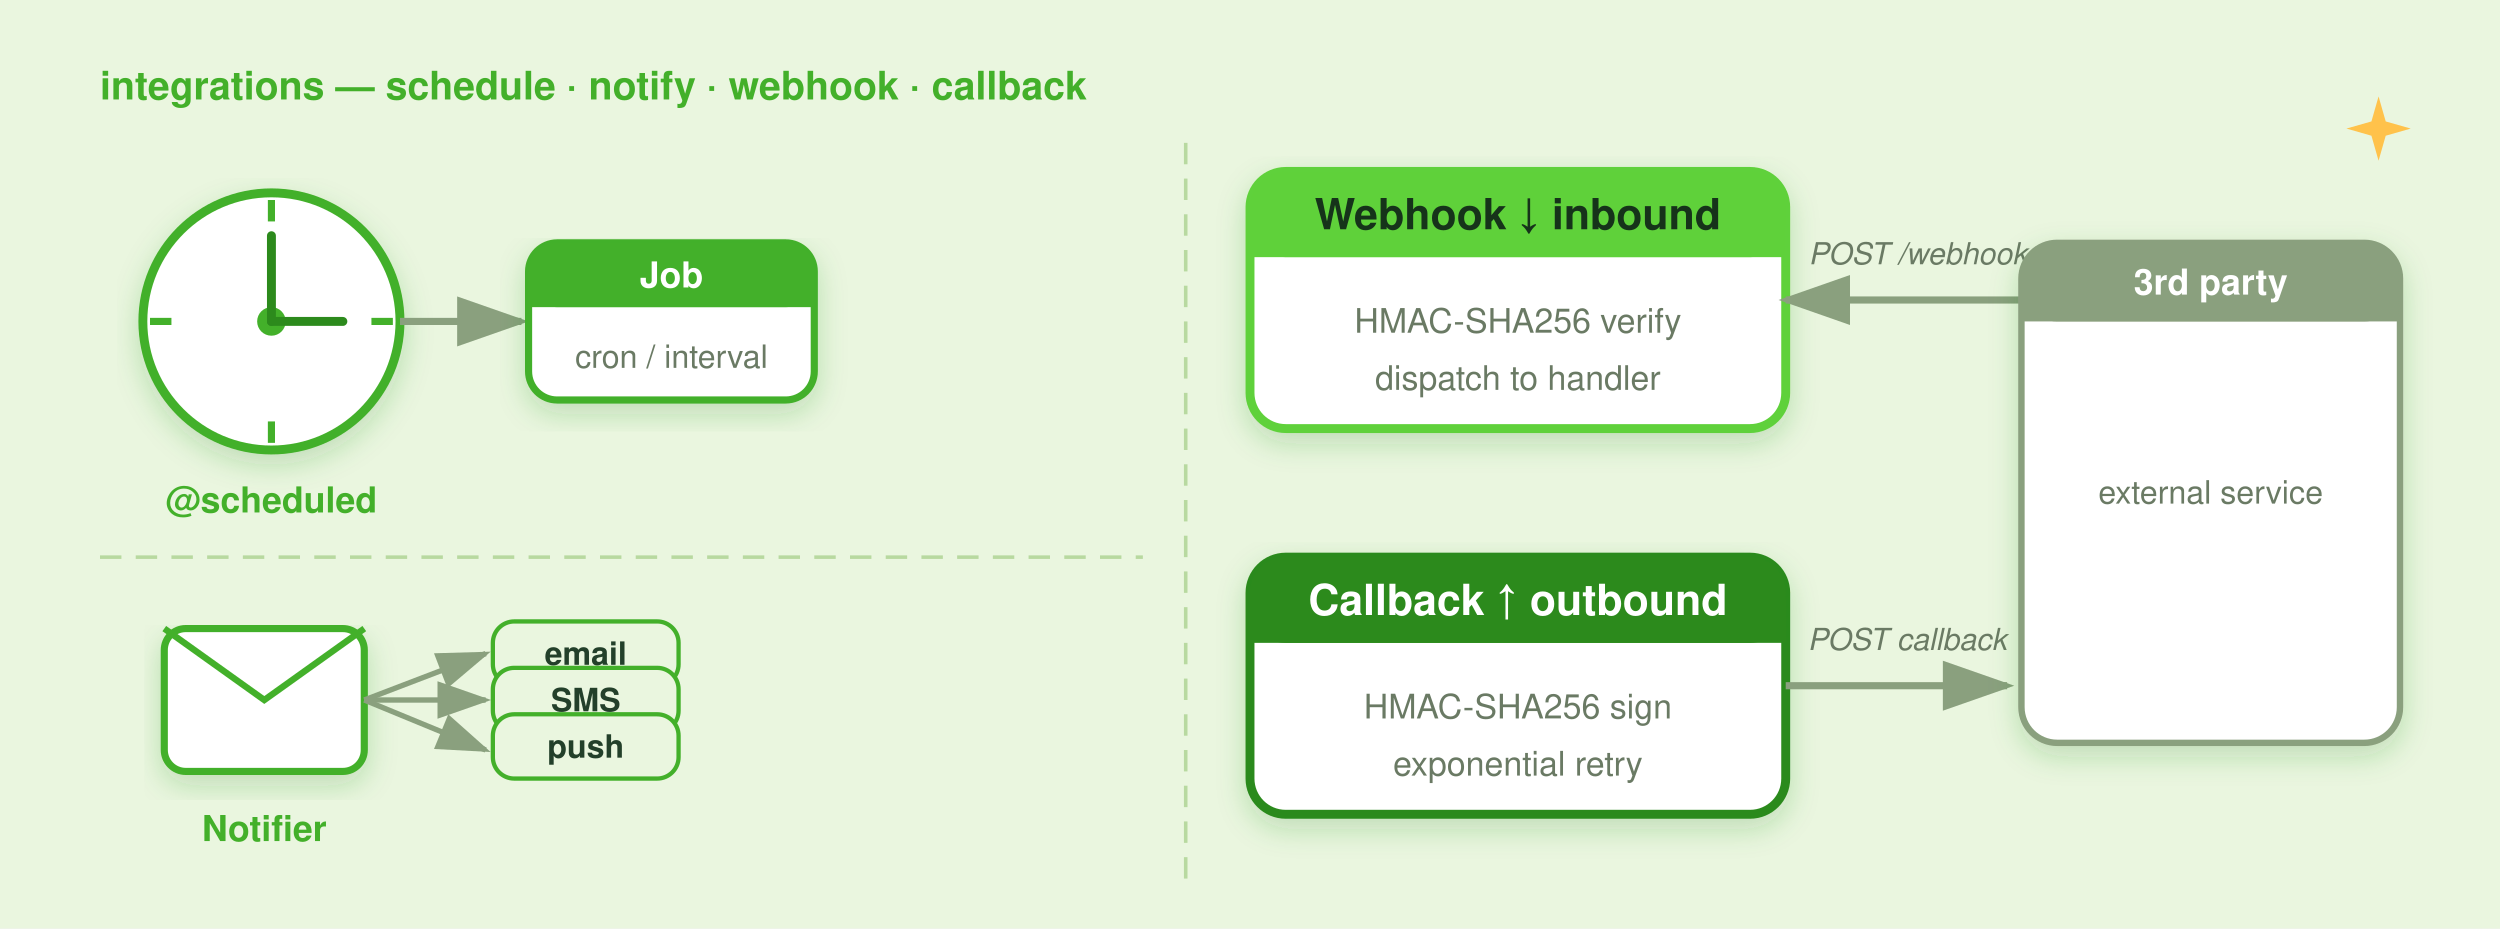
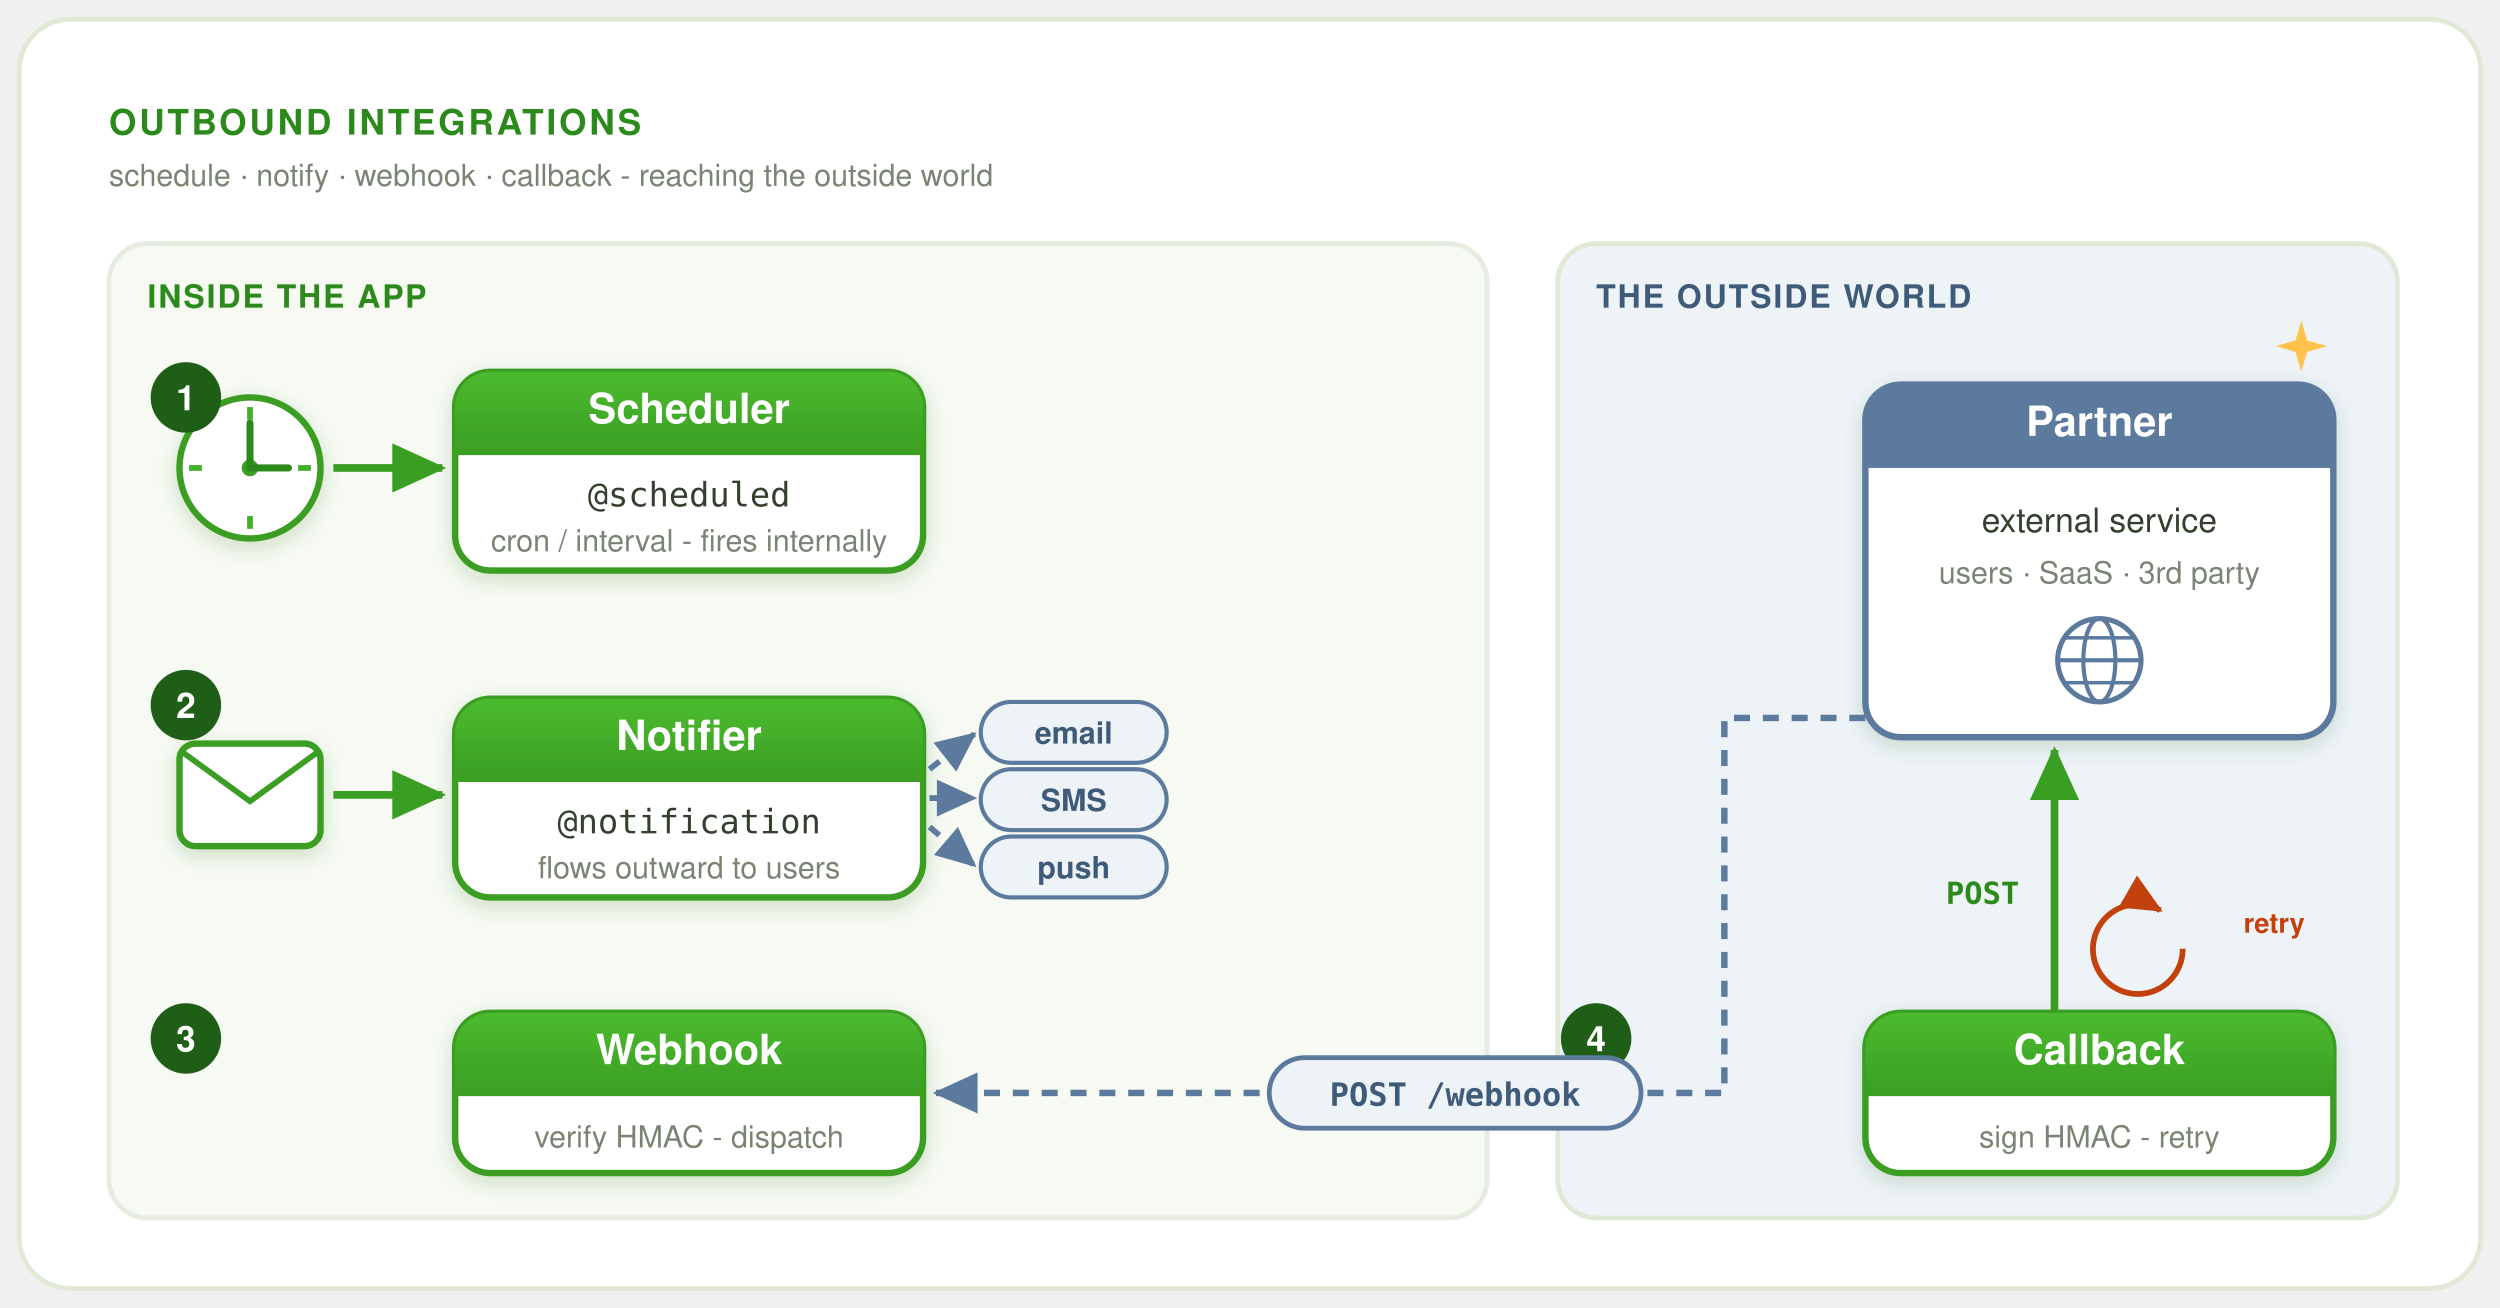
- <svg xmlns="http://www.w3.org/2000/svg" viewBox="0 0 700 260" role="img" aria-label="Integrations figure: @scheduled clock triggers a Job; a Notifier sends to email, SMS, and push; inbound Webhook verifies and dispatches; outbound Callback uses HMAC and retry" font-family="-apple-system,Segoe UI,Helvetica,Arial,sans-serif">
-   <rect width="700" height="260" fill="#eaf6df" />
+ <svg xmlns="http://www.w3.org/2000/svg" viewBox="0 0 780 408" role="img" aria-label="Outbound integrations: a Scheduler fires internal jobs on a clock; a Notifier sends email, SMS and push to users; an inbound Webhook arrives from a partner and is HMAC-verified; an outbound Callback signs and retries to the outside world" font-family="-apple-system,Segoe UI,Helvetica,Arial,sans-serif">
  <defs>
-     <filter id="int-shadow" x="-10%" y="-10%" width="130%" height="130%">
-       <feDropShadow dx="0" dy="3" stdDeviation="4" flood-color="#2c8a1c" flood-opacity="0.22" />
+     <linearGradient id="in-head" x1="0" y1="0" x2="0" y2="1">
+       <stop offset="0" stop-color="#4cbb2f" />
+       <stop offset="1" stop-color="#3a9e23" />
+     </linearGradient>
+     <marker id="in-fwd" markerWidth="9" markerHeight="9" refX="6.5" refY="3.2" orient="auto">
+       <path d="M0 0L7 3.2L0 6.4Z" fill="#3a9e23" />
+     </marker>
+     <marker id="in-bwd" markerWidth="9" markerHeight="9" refX="6.5" refY="3.2" orient="auto">
+       <path d="M0 0L7 3.2L0 6.4Z" fill="#5b7a9d" />
+     </marker>
+     <marker id="in-amb" markerWidth="9" markerHeight="9" refX="6.5" refY="3.2" orient="auto">
+       <path d="M0 0L7 3.2L0 6.4Z" fill="#c2410c" />
+     </marker>
+     <filter id="in-sh" x="-20%" y="-20%" width="140%" height="160%">
+       <feDropShadow dx="0" dy="2" stdDeviation="3" flood-color="#1f5e16" flood-opacity="0.18" />
    </filter>
-     <marker id="int-arr" markerWidth="10" markerHeight="7" refX="9" refY="3.5" orient="auto">
-       <polygon points="0 0, 10 3.5, 0 7" fill="#8aa07e" />
-     </marker>
-     <marker id="int-arr-g" markerWidth="10" markerHeight="7" refX="9" refY="3.5" orient="auto">
-       <polygon points="0 0, 10 3.5, 0 7" fill="#43b02a" />
-     </marker>
-     <marker id="int-arr-b" markerWidth="10" markerHeight="7" refX="1" refY="3.5" orient="auto">
-       <polygon points="10 0, 0 3.5, 10 7" fill="#8aa07e" />
-     </marker>
  </defs>
-   <text x="28" y="24" dominant-baseline="middle" fill="#43b02a" font-size="11" font-weight="700">integrations — schedule · notify · webhook · callback</text>
-   <circle cx="76" cy="90" r="36" fill="#fff" stroke="#43b02a" stroke-width="2.5" filter="url(#int-shadow)" />
-   <circle cx="76" cy="90" r="4" fill="#43b02a" />
-   <line x1="76" y1="90" x2="76" y2="66" stroke="#2c8a1c" stroke-width="2.5" stroke-linecap="round" />
-   <line x1="76" y1="90" x2="96" y2="90" stroke="#2c8a1c" stroke-width="2.5" stroke-linecap="round" />
-   <line x1="76" y1="56" x2="76" y2="62" stroke="#43b02a" stroke-width="2" />
-   <line x1="76" y1="118" x2="76" y2="124" stroke="#43b02a" stroke-width="2" />
-   <line x1="42" y1="90" x2="48" y2="90" stroke="#43b02a" stroke-width="2" />
-   <line x1="104" y1="90" x2="110" y2="90" stroke="#43b02a" stroke-width="2" />
-   <text x="76" y="140" text-anchor="middle" dominant-baseline="middle" fill="#43b02a" font-size="10" font-weight="700">@scheduled</text>
-   <line x1="112" y1="90" x2="146" y2="90" stroke="#8aa07e" stroke-width="2" marker-end="url(#int-arr)" />
-   <rect x="148" y="68" width="80" height="44" rx="8" ry="8" fill="#fff" stroke="#43b02a" stroke-width="2" filter="url(#int-shadow)" />
-   <rect x="148" y="68" width="80" height="18" rx="8" ry="8" fill="#43b02a" />
-   <rect x="148" y="78" width="80" height="8" fill="#43b02a" />
-   <text x="188" y="77" text-anchor="middle" dominant-baseline="middle" fill="#fff" font-size="10" font-weight="700">Job</text>
-   <text x="188" y="100" text-anchor="middle" dominant-baseline="middle" fill="#6a7a64" font-size="9">cron / interval</text>
-   <line x1="28" y1="156" x2="320" y2="156" stroke="#b8d9a0" stroke-width="1" stroke-dasharray="6,4" />
-   <rect x="46" y="176" width="56" height="40" rx="6" ry="6" fill="#fff" stroke="#43b02a" stroke-width="2" filter="url(#int-shadow)" />
-   <polyline points="46,176 74,196 102,176" fill="none" stroke="#43b02a" stroke-width="1.8" />
-   <text x="74" y="232" text-anchor="middle" dominant-baseline="middle" fill="#43b02a" font-size="10" font-weight="700">Notifier</text>
-   <line x1="102" y1="196" x2="136" y2="183" stroke="#8aa07e" stroke-width="1.5" marker-end="url(#int-arr)" />
-   <line x1="102" y1="196" x2="136" y2="196" stroke="#8aa07e" stroke-width="1.5" marker-end="url(#int-arr)" />
-   <line x1="102" y1="196" x2="136" y2="210" stroke="#8aa07e" stroke-width="1.5" marker-end="url(#int-arr)" />
-   <rect x="138" y="174" width="52" height="18" rx="6" ry="6" fill="#eaf6df" stroke="#43b02a" stroke-width="1.2" />
-   <text x="164" y="183" text-anchor="middle" dominant-baseline="middle" fill="#23402a" font-size="9" font-weight="600">email</text>
-   <rect x="138" y="187" width="52" height="18" rx="6" ry="6" fill="#eaf6df" stroke="#43b02a" stroke-width="1.2" />
-   <text x="164" y="196" text-anchor="middle" dominant-baseline="middle" fill="#23402a" font-size="9" font-weight="600">SMS</text>
-   <rect x="138" y="200" width="52" height="18" rx="6" ry="6" fill="#eaf6df" stroke="#43b02a" stroke-width="1.2" />
-   <text x="164" y="209" text-anchor="middle" dominant-baseline="middle" fill="#23402a" font-size="9" font-weight="600">push</text>
-   <line x1="332" y1="40" x2="332" y2="250" stroke="#b8d9a0" stroke-width="1" stroke-dasharray="6,4" />
-   <rect x="350" y="48" width="150" height="72" rx="10" ry="10" fill="#fff" stroke="#5fd13a" stroke-width="2.5" filter="url(#int-shadow)" />
-   <rect x="350" y="48" width="150" height="24" rx="10" ry="10" fill="#5fd13a" />
-   <rect x="350" y="60" width="150" height="12" fill="#5fd13a" />
-   <text x="425" y="60" text-anchor="middle" dominant-baseline="middle" fill="#16331a" font-size="12" font-weight="700">Webhook ↓ inbound</text>
-   <text x="425" y="90" text-anchor="middle" dominant-baseline="middle" fill="#6a7a64" font-size="9.5">HMAC-SHA256 verify</text>
-   <text x="425" y="106" text-anchor="middle" dominant-baseline="middle" fill="#6a7a64" font-size="9.5">dispatch to handler</text>
-   <line x1="568" y1="84" x2="500" y2="84" stroke="#8aa07e" stroke-width="2" marker-end="url(#int-arr)" />
-   <text x="537" y="74" text-anchor="middle" fill="#6a7a64" font-size="8.5" font-style="italic">POST /webhook</text>
-   <rect x="350" y="156" width="150" height="72" rx="10" ry="10" fill="#fff" stroke="#2c8a1c" stroke-width="2.5" filter="url(#int-shadow)" />
-   <rect x="350" y="156" width="150" height="24" rx="10" ry="10" fill="#2c8a1c" />
-   <rect x="350" y="168" width="150" height="12" fill="#2c8a1c" />
-   <text x="425" y="168" text-anchor="middle" dominant-baseline="middle" fill="#fff" font-size="12" font-weight="700">Callback ↑ outbound</text>
-   <text x="425" y="198" text-anchor="middle" dominant-baseline="middle" fill="#6a7a64" font-size="9.5">HMAC-SHA256 sign</text>
-   <text x="425" y="214" text-anchor="middle" dominant-baseline="middle" fill="#6a7a64" font-size="9.5">exponential retry</text>
-   <line x1="500" y1="192" x2="562" y2="192" stroke="#8aa07e" stroke-width="2" marker-end="url(#int-arr)" />
-   <text x="534" y="182" text-anchor="middle" fill="#6a7a64" font-size="8.5" font-style="italic">POST callback</text>
-   <rect x="566" y="68" width="106" height="140" rx="10" ry="10" fill="#fff" stroke="#8aa07e" stroke-width="1.8" filter="url(#int-shadow)" />
-   <rect x="566" y="68" width="106" height="22" rx="10" ry="10" fill="#8aa07e" />
-   <rect x="566" y="80" width="106" height="10" fill="#8aa07e" />
-   <text x="619" y="79" text-anchor="middle" dominant-baseline="middle" fill="#fff" font-size="10" font-weight="700">3rd party</text>
-   <text x="619" y="138" text-anchor="middle" dominant-baseline="middle" fill="#6a7a64" font-size="9">external service</text>
-   <g transform="translate(666, 36)">
-     <path d="M0,-9 L2,-2 L9,0 L2,2 L0,9 L-2,2 L-9,0 L-2,-2 Z" fill="#ffc24b" />
+   <rect x="6" y="6" width="768" height="396" rx="16" fill="#ffffff" stroke="#e0e8d6" stroke-width="1.5" />
+   <text x="34" y="42" fill="#2c8a1c" font-size="11" font-weight="700" letter-spacing="0.08em">OUTBOUND INTEGRATIONS</text>
+   <text x="34" y="58" fill="#7a8472" font-size="9.5">schedule · notify · webhook · callback - reaching the outside world</text>
+   <rect x="34" y="76" width="430" height="304" rx="12" fill="#f6faf2" stroke="#e7ece1" stroke-width="1.5" />
+   <text x="46" y="96" fill="#2c8a1c" font-size="10" font-weight="700" letter-spacing="0.06em">INSIDE THE APP</text>
+   <rect x="486" y="76" width="262" height="304" rx="12" fill="#eef3f8" stroke="#e0e8d6" stroke-width="1.5" />
+   <text x="498" y="96" fill="#3f5b7a" font-size="10" font-weight="700" letter-spacing="0.06em">THE OUTSIDE WORLD</text>
+   <g filter="url(#in-sh)">
+     <circle cx="78" cy="146" r="22" fill="#ffffff" stroke="#3a9e23" stroke-width="2" />
  </g>
+   <circle cx="78" cy="146" r="2.6" fill="#3a9e23" />
+   <line x1="78" y1="146" x2="78" y2="132" stroke="#2c8a1c" stroke-width="2.2" stroke-linecap="round" />
+   <line x1="78" y1="146" x2="90" y2="146" stroke="#2c8a1c" stroke-width="2.2" stroke-linecap="round" />
+   <line x1="78" y1="127" x2="78" y2="131" stroke="#43b02a" stroke-width="1.8" />
+   <line x1="78" y1="161" x2="78" y2="165" stroke="#43b02a" stroke-width="1.8" />
+   <line x1="59" y1="146" x2="63" y2="146" stroke="#43b02a" stroke-width="1.8" />
+   <line x1="93" y1="146" x2="97" y2="146" stroke="#43b02a" stroke-width="1.8" />
+   <circle cx="58" cy="124" r="11" fill="#1f5e16" />
+   <text x="58" y="128" text-anchor="middle" fill="#fff" font-size="11" font-weight="700">1</text>
+   <line x1="104" y1="146" x2="138" y2="146" stroke="#3a9e23" stroke-width="2.4" marker-end="url(#in-fwd)" />
+   <g filter="url(#in-sh)">
+     <rect x="142" y="116" width="146" height="62" rx="11" fill="#ffffff" stroke="#3a9e23" stroke-width="2" />
+     <path d="M142 127a11 11 0 0 1 11-11h124a11 11 0 0 1 11 11v15H142Z" fill="url(#in-head)" />
+     <text x="215" y="132" text-anchor="middle" fill="#ffffff" font-size="13" font-weight="700">Scheduler</text>
+   </g>
+   <text x="215" y="158" text-anchor="middle" fill="#33402e" font-size="10.5" font-family="ui-monospace,Menlo,monospace">@scheduled</text>
+   <text x="215" y="172" text-anchor="middle" fill="#7a8472" font-size="9.5">cron / interval - fires internally</text>
+   <g filter="url(#in-sh)">
+     <rect x="56" y="232" width="44" height="32" rx="5" fill="#ffffff" stroke="#3a9e23" stroke-width="2" />
+   </g>
+   <polyline points="56,234 78,250 100,234" fill="none" stroke="#3a9e23" stroke-width="1.8" />
+   <circle cx="58" cy="220" r="11" fill="#1f5e16" />
+   <text x="58" y="224" text-anchor="middle" fill="#fff" font-size="11" font-weight="700">2</text>
+   <line x1="104" y1="248" x2="138" y2="248" stroke="#3a9e23" stroke-width="2.4" marker-end="url(#in-fwd)" />
+   <g filter="url(#in-sh)">
+     <rect x="142" y="218" width="146" height="62" rx="11" fill="#ffffff" stroke="#3a9e23" stroke-width="2" />
+     <path d="M142 229a11 11 0 0 1 11-11h124a11 11 0 0 1 11 11v15H142Z" fill="url(#in-head)" />
+     <text x="215" y="234" text-anchor="middle" fill="#ffffff" font-size="13" font-weight="700">Notifier</text>
+   </g>
+   <text x="215" y="260" text-anchor="middle" fill="#33402e" font-size="10.5" font-family="ui-monospace,Menlo,monospace">@notification</text>
+   <text x="215" y="274" text-anchor="middle" fill="#7a8472" font-size="9.5">flows outward to users</text>
+   <rect x="306" y="219" width="58" height="19" rx="9.5" fill="#eef3f8" stroke="#5b7a9d" stroke-width="1.3" />
+   <text x="335" y="232" text-anchor="middle" fill="#3f5b7a" font-size="9.5" font-weight="600">email</text>
+   <rect x="306" y="240" width="58" height="19" rx="9.5" fill="#eef3f8" stroke="#5b7a9d" stroke-width="1.3" />
+   <text x="335" y="253" text-anchor="middle" fill="#3f5b7a" font-size="9.5" font-weight="600">SMS</text>
+   <rect x="306" y="261" width="58" height="19" rx="9.5" fill="#eef3f8" stroke="#5b7a9d" stroke-width="1.3" />
+   <text x="335" y="274" text-anchor="middle" fill="#3f5b7a" font-size="9.5" font-weight="600">push</text>
+   <line x1="290" y1="240" x2="304" y2="229" stroke="#5b7a9d" stroke-width="1.8" stroke-dasharray="4,3" marker-end="url(#in-bwd)" />
+   <line x1="290" y1="249" x2="304" y2="249" stroke="#5b7a9d" stroke-width="1.8" stroke-dasharray="4,3" marker-end="url(#in-bwd)" />
+   <line x1="290" y1="258" x2="304" y2="270" stroke="#5b7a9d" stroke-width="1.8" stroke-dasharray="4,3" marker-end="url(#in-bwd)" />
+   <circle cx="58" cy="324" r="11" fill="#1f5e16" />
+   <text x="58" y="328" text-anchor="middle" fill="#fff" font-size="11" font-weight="700">3</text>
+   <g filter="url(#in-sh)">
+     <rect x="142" y="316" width="146" height="50" rx="11" fill="#ffffff" stroke="#3a9e23" stroke-width="2" />
+     <path d="M142 327a11 11 0 0 1 11-11h124a11 11 0 0 1 11 11v15H142Z" fill="url(#in-head)" />
+     <text x="215" y="332" text-anchor="middle" fill="#ffffff" font-size="13" font-weight="700">Webhook</text>
+   </g>
+   <text x="215" y="358" text-anchor="middle" fill="#7a8472" font-size="9.5">verify HMAC - dispatch</text>
+   <circle cx="498" cy="324" r="11" fill="#1f5e16" />
+   <text x="498" y="328" text-anchor="middle" fill="#fff" font-size="11" font-weight="700">4</text>
+   <g filter="url(#in-sh)">
+     <rect x="582" y="316" width="146" height="50" rx="11" fill="#ffffff" stroke="#3a9e23" stroke-width="2" />
+     <path d="M582 327a11 11 0 0 1 11-11h124a11 11 0 0 1 11 11v15H582Z" fill="url(#in-head)" />
+     <text x="655" y="332" text-anchor="middle" fill="#ffffff" font-size="13" font-weight="700">Callback</text>
+   </g>
+   <text x="655" y="358" text-anchor="middle" fill="#7a8472" font-size="9.5">sign HMAC - retry</text>
+   <g filter="url(#in-sh)">
+     <rect x="582" y="120" width="146" height="110" rx="11" fill="#ffffff" stroke="#5b7a9d" stroke-width="2" />
+     <path d="M582 131a11 11 0 0 1 11-11h124a11 11 0 0 1 11 11v15H582Z" fill="#5b7a9d" />
+     <text x="655" y="136" text-anchor="middle" fill="#ffffff" font-size="13" font-weight="700">Partner</text>
+   </g>
+   <text x="655" y="166" text-anchor="middle" fill="#33402e" font-size="10.5">external service</text>
+   <text x="655" y="182" text-anchor="middle" fill="#7a8472" font-size="9.5">users · SaaS · 3rd party</text>
+   <circle cx="655" cy="206" r="13" fill="none" stroke="#5b7a9d" stroke-width="1.6" />
+   <ellipse cx="655" cy="206" rx="5" ry="13" fill="none" stroke="#5b7a9d" stroke-width="1.3" />
+   <line x1="642" y1="206" x2="668" y2="206" stroke="#5b7a9d" stroke-width="1.3" />
+   <line x1="644" y1="199" x2="666" y2="199" stroke="#5b7a9d" stroke-width="1.1" />
+   <line x1="644" y1="213" x2="666" y2="213" stroke="#5b7a9d" stroke-width="1.1" />
+   <g transform="translate(718,108)">
+     <path d="M0,-8 L1.8,-1.8 L8,0 L1.8,1.8 L0,8 L-1.8,1.8 L-8,0 L-1.8,-1.8 Z" fill="#ffc24b" />
+   </g>
+   <path d="M582 224 L538 224 L538 341 L292 341" fill="none" stroke="#5b7a9d" stroke-width="2" stroke-dasharray="5,4" marker-end="url(#in-bwd)" />
+   <rect x="396" y="330" width="116" height="22" rx="11" fill="#eef3f8" stroke="#5b7a9d" stroke-width="1.5" />
+   <text x="454" y="345" text-anchor="middle" fill="#3f5b7a" font-size="10" font-weight="600" font-family="ui-monospace,Menlo,monospace">POST /webhook</text>
+   <path d="M641 316 L641 234" fill="none" stroke="#3a9e23" stroke-width="2.4" marker-end="url(#in-fwd)" />
+   <text x="630" y="282" text-anchor="end" fill="#2c8a1c" font-size="9.5" font-weight="600" font-family="ui-monospace,Menlo,monospace">POST</text>
+   <path d="M681 296 a14 14 0 1 1 -7 -12" fill="none" stroke="#c2410c" stroke-width="1.8" marker-end="url(#in-amb)" />
+   <text x="700" y="291" text-anchor="start" fill="#c2410c" font-size="8.5" font-weight="600">retry</text>
</svg>
